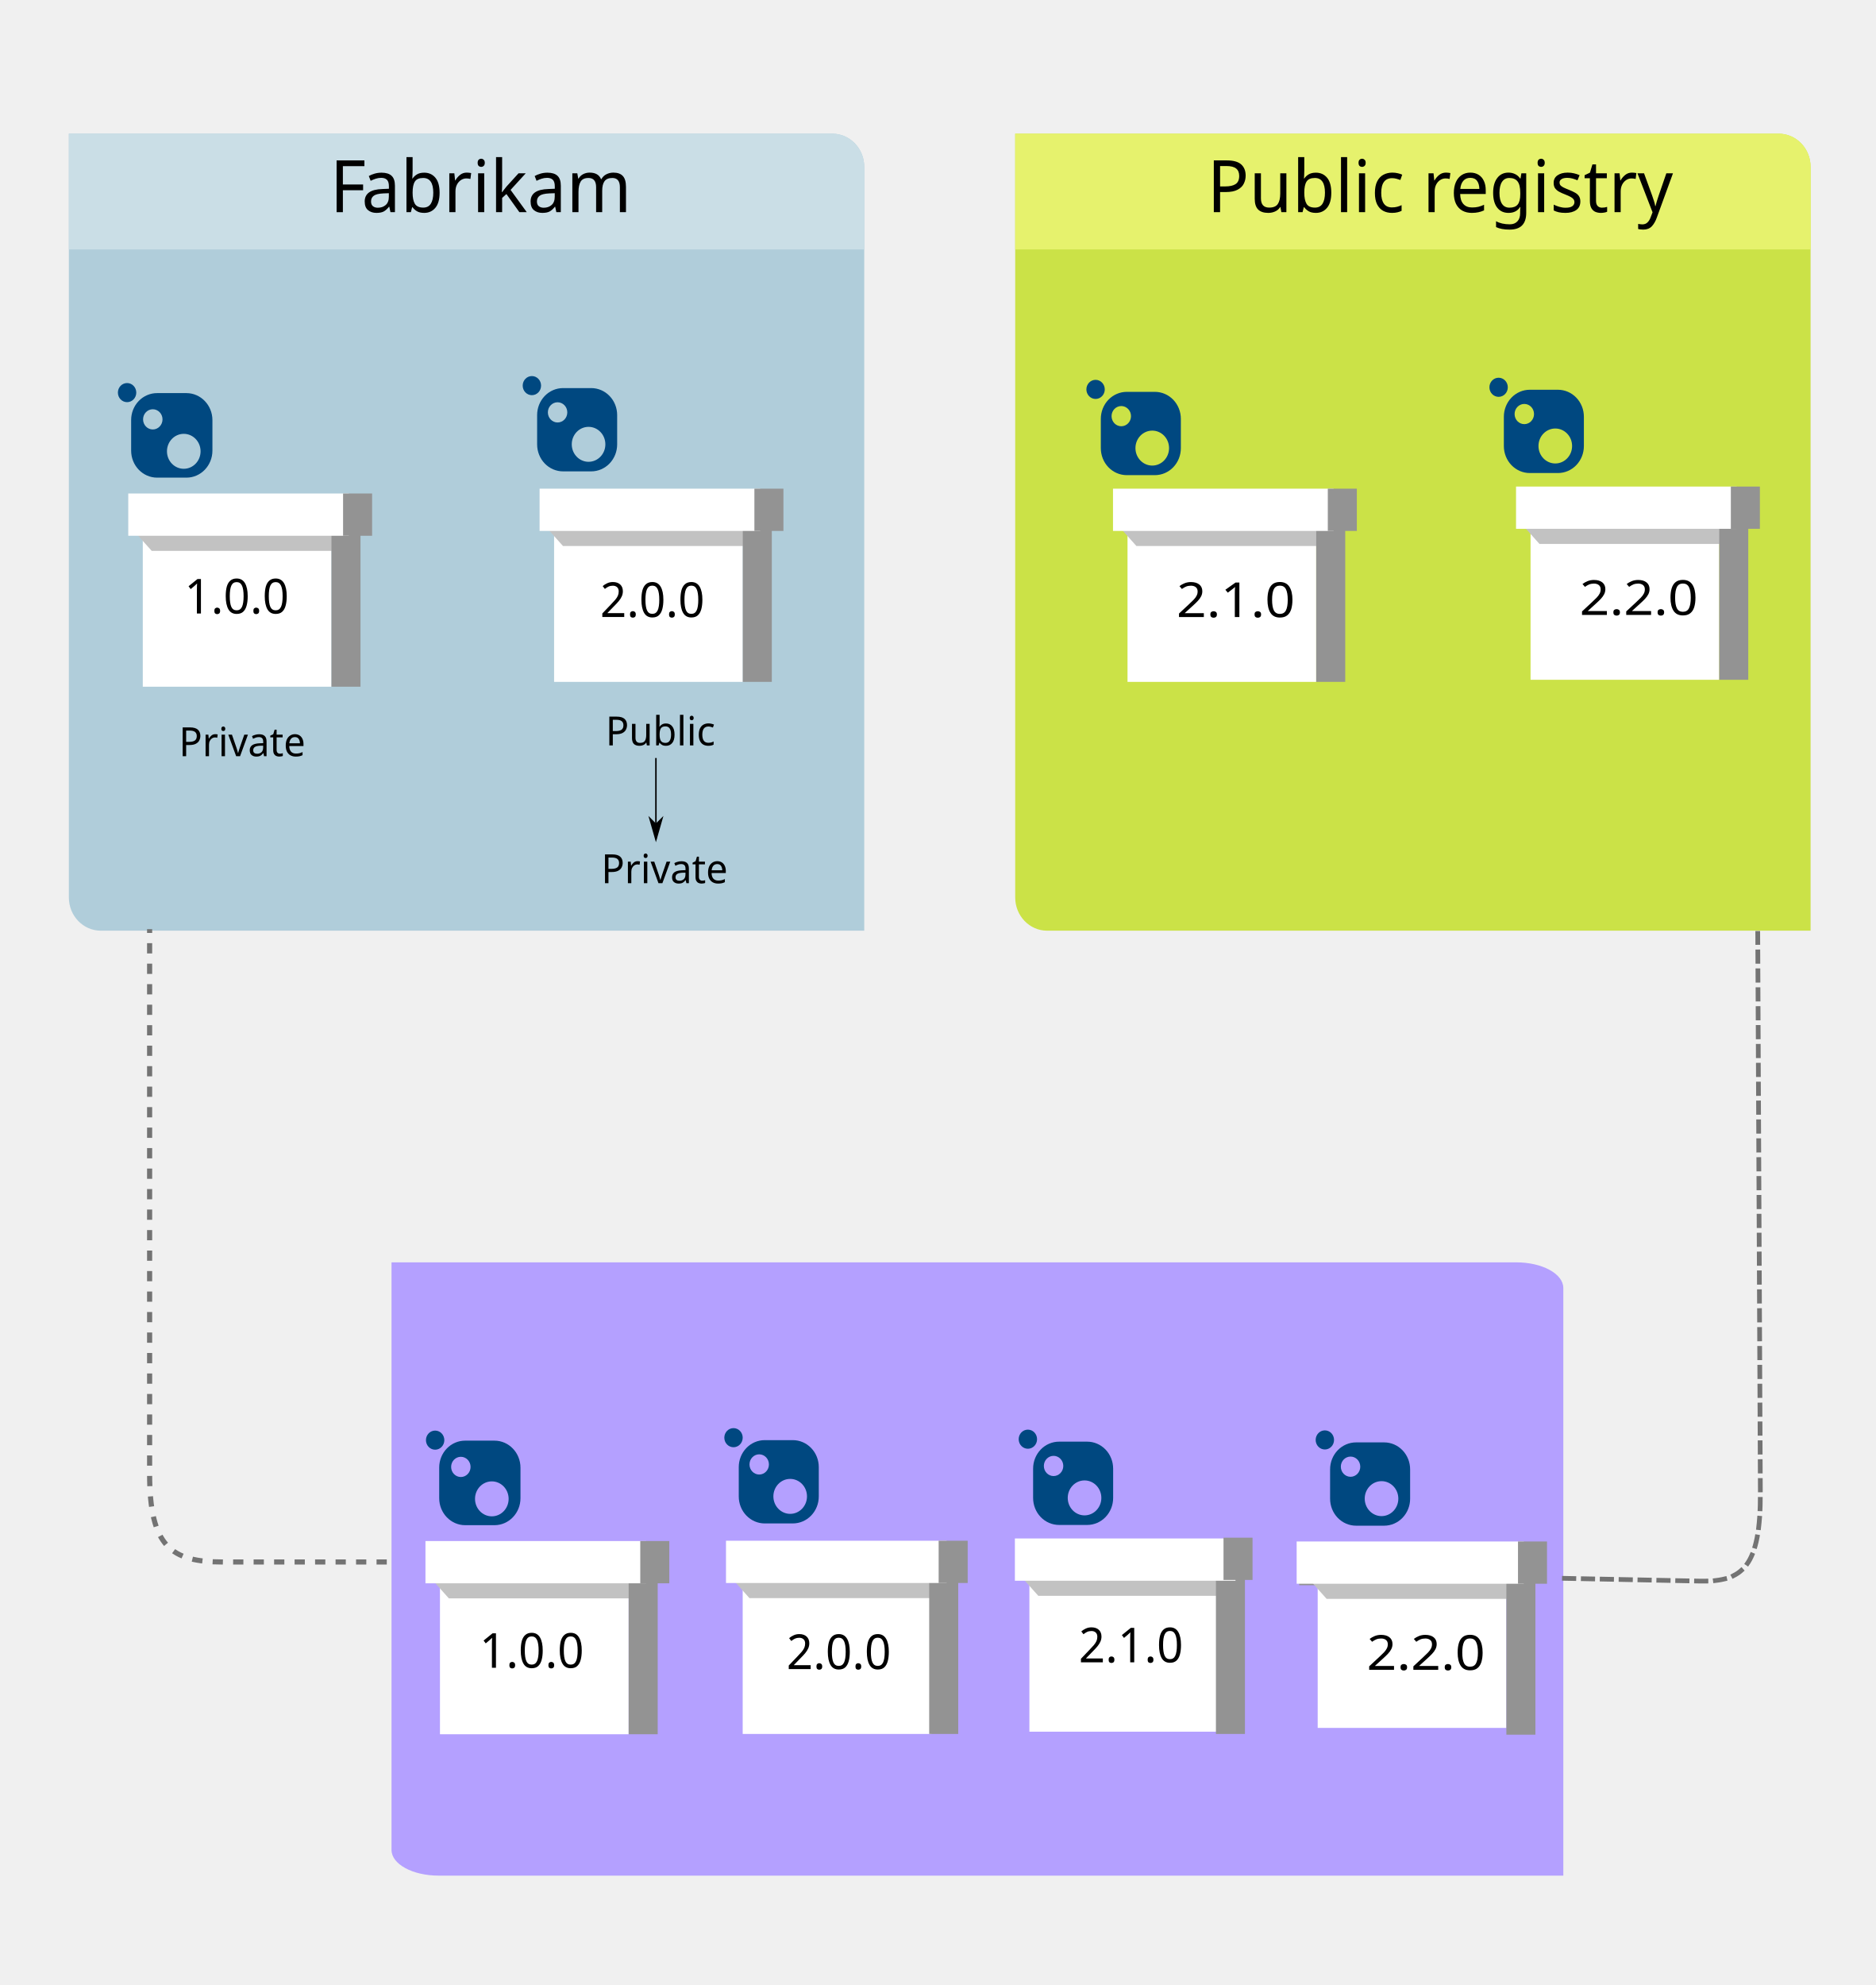
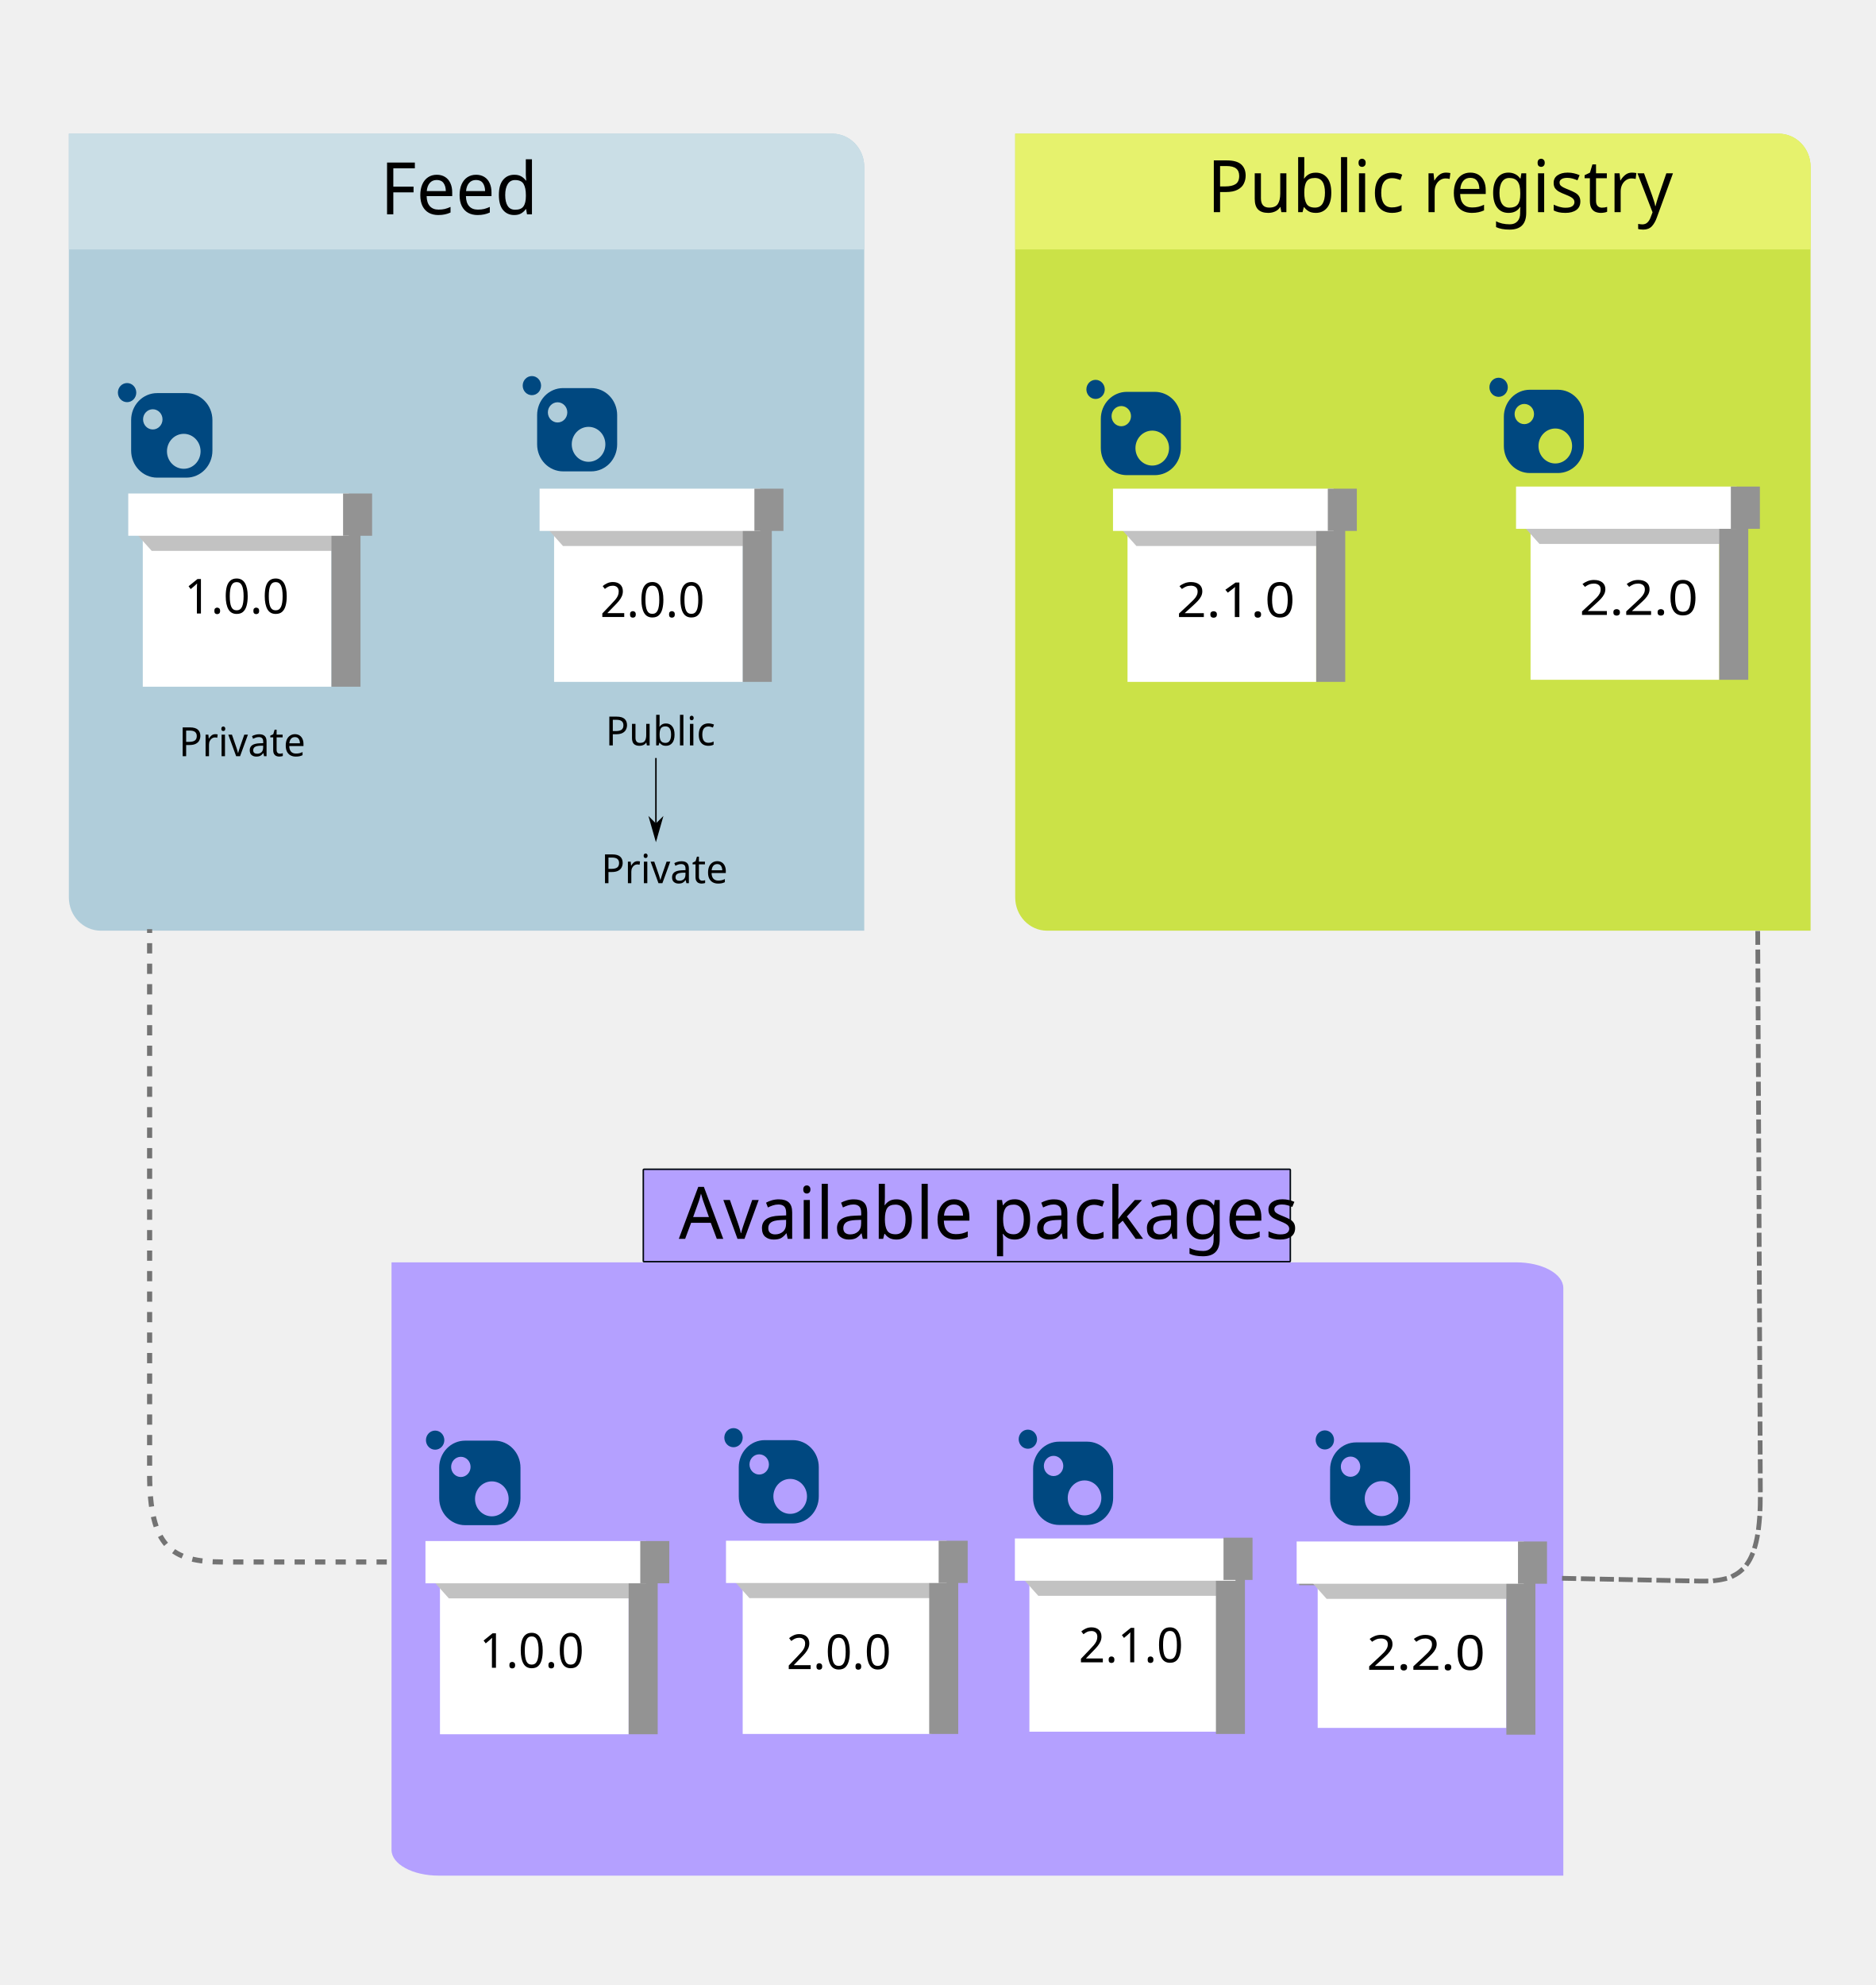
<svg xmlns="http://www.w3.org/2000/svg" xmlns:ns1="http://www.openswatchbook.org/uri/2009/osb" viewBox="0 0 463 490" version="1.1" id="svg5370" width="463" height="490">
  <defs id="defs5374">
    <linearGradient id="linearGradient13520" ns1:paint="solid">
      <stop style="stop-color:#f80000;stop-opacity:1;" offset="0" id="stop13518" />
    </linearGradient>
    <marker style="overflow:visible" id="marker7231" refX="0" refY="0" orient="auto">
      <path transform="matrix(-0.8,0,0,-0.8,-10,0)" style="fill:#000000;fill-opacity:1;fill-rule:evenodd;stroke:#000000;stroke-width:1pt;stroke-opacity:1" d="M 0,0 5,-5 -12.5,0 5,5 Z" id="path7229" />
    </marker>
    <marker style="overflow:visible" id="marker7013" refX="0" refY="0" orient="auto">
      <path transform="matrix(0.4,0,0,0.4,2.96,0.4)" style="fill:#000000;fill-opacity:1;fill-rule:evenodd;stroke:#000000;stroke-width:1pt;stroke-opacity:1" d="m -2.5,-1 c 0,2.76 -2.24,5 -5,5 -2.76,0 -5,-2.24 -5,-5 0,-2.76 2.24,-5 5,-5 2.76,0 5,2.24 5,5 z" id="path7011" />
    </marker>
    <marker style="overflow:visible" id="DotS" refX="0" refY="0" orient="auto">
      <path transform="matrix(0.2,0,0,0.2,1.48,0.2)" style="fill:#000000;fill-opacity:1;fill-rule:evenodd;stroke:#000000;stroke-width:1pt;stroke-opacity:1" d="m -2.5,-1 c 0,2.76 -2.24,5 -5,5 -2.76,0 -5,-2.24 -5,-5 0,-2.76 2.24,-5 5,-5 2.76,0 5,2.24 5,5 z" id="path6500" />
    </marker>
    <marker style="overflow:visible" id="DotM-6" refX="0" refY="0" orient="auto">
      <path transform="matrix(0.4,0,0,0.4,2.96,0.4)" style="fill:#000000;fill-opacity:1;fill-rule:evenodd;stroke:#000000;stroke-width:1pt;stroke-opacity:1" d="m -2.5,-1 c 0,2.76 -2.24,5 -5,5 -2.76,0 -5,-2.24 -5,-5 0,-2.76 2.24,-5 5,-5 2.76,0 5,2.24 5,5 z" id="path6497-2" />
    </marker>
    <marker style="overflow:visible" id="Arrow1Lend-1" refX="0" refY="0" orient="auto">
      <path transform="matrix(-0.8,0,0,-0.8,-10,0)" style="fill:#000000;fill-opacity:1;fill-rule:evenodd;stroke:#000000;stroke-width:1pt;stroke-opacity:1" d="M 0,0 5,-5 -12.5,0 5,5 Z" id="path6436-7" />
    </marker>
    <marker style="overflow:visible" id="marker7231-9" refX="0" refY="0" orient="auto">
      <path transform="matrix(-0.8,0,0,-0.8,-10,0)" style="fill:#000000;fill-opacity:1;fill-rule:evenodd;stroke:#000000;stroke-width:1pt;stroke-opacity:1" d="M 0,0 5,-5 -12.5,0 5,5 Z" id="path7229-7" />
    </marker>
  </defs>
  <path d="M 250.633,33 H 439.117 A 7.883,8.198 0 0 1 447,41.198 V 229.742 H 258.517 a 7.883,8.198 0 0 1 -7.883,-8.198 z" fill="#cbe247" id="path4566" style="stroke-width:0.731" />
  <path d="m 17,33 h 188.483 a 7.883,8.198 0 0 1 7.883,8.198 V 229.742 H 24.883 A 7.883,8.198 0 0 1 17,221.544 Z" fill="#b0cdda" id="path4568" style="stroke-width:0.731" />
  <path d="M 213.367,61.567 V 41.198 A 7.883,8.198 0 0 0 205.483,33 H 17 v 28.567 z" fill="#cadee6" id="path4570" style="stroke-width:0.731" />
  <path d="M 447,61.567 V 41.198 A 7.883,8.198 0 0 0 439.117,33 H 250.633 v 28.567 z" fill="#e6f26d" id="path4572" style="stroke-width:0.731" />
-   <text transform="scale(0.9806461,1.019736)" font-size="17.54px" font-family="SegoeUI, 'Segoe UI'" id="text4578" x="83.04" y="51.362" style="stroke-width:0.731">
-     <tspan letter-spacing="-0.034em" id="tspan4574" style="stroke-width:0.619">F</tspan>
-     <tspan x="91.004" y="51.362" id="tspan4576" style="stroke-width:0.731">abrikam</tspan>
-   </text>
  <text font-size="24" font-family="SegoeUI, Segoe UI" id="text4580" style="font-style:normal;font-variant:normal;font-weight:normal;font-stretch:normal;font-size:17.54px;font-family:SegoeUI, 'Segoe UI';-inkscape-font-specification:'SegoeUI, Segoe UI, Normal';font-variant-ligatures:normal;font-variant-caps:normal;font-variant-numeric:normal;font-variant-east-asian:normal;stroke-width:0.731" x="303.877" y="51.362" transform="scale(0.9806461,1.019736)">
    <tspan id="tspan5482" x="303.877" y="51.362" style="stroke-width:0.731">Public registry</tspan>
  </text>
  <path d="M 96.661,311.612 H 374.338 a 11.614,6.332 0 0 1 11.614,6.332 V 463 H 108.275 a 11.614,6.332 0 0 1 -11.614,-6.332 z" fill="#b4a0ff" id="path4600" style="stroke-width:0.78" />
  <path d="m 188.796,355.501 a 6.401,6.656 0 0 0 -6.413,6.674 v 7.212 a 6.401,6.656 0 0 0 6.413,6.674 h 6.932 a 6.402,6.657 0 0 0 6.414,-6.674 v -7.212 a 6.402,6.657 0 0 0 -6.414,-6.674 z m -1.362,3.503 a 2.399,2.494 0 0 1 0,4.988 v 0 a 2.399,2.494 0 0 1 0,-4.988 z m 7.645,6.066 a 4.149,4.314 0 1 1 -4.147,4.314 4.148,4.313 0 0 1 4.147,-4.314 z M 181.088,352.534 a 2.269,2.359 0 1 1 -2.268,2.359 2.268,2.359 0 0 1 2.268,-2.359 z" fill="#004880" id="path4820" style="stroke-width:0.731" />
  <rect x="187.567" y="179.066" width="0" height="0" fill="#447995" id="rect4872" style="stroke-width:0.731" />
  <path d="m 261.468,355.875 a 6.401,6.656 0 0 0 -6.413,6.674 v 7.212 a 6.401,6.656 0 0 0 6.413,6.674 h 6.932 a 6.402,6.657 0 0 0 6.414,-6.674 v -7.212 a 6.402,6.657 0 0 0 -6.414,-6.674 z m -1.362,3.503 a 2.399,2.494 0 0 1 0,4.988 v 0 a 2.399,2.494 0 0 1 0,-4.988 z m 7.645,6.066 a 4.149,4.314 0 1 1 -4.147,4.314 4.148,4.313 0 0 1 4.147,-4.314 z M 253.76,352.908 a 2.269,2.359 0 1 1 -2.268,2.359 2.268,2.359 0 0 1 2.268,-2.359 z" fill="#004880" id="path5178" style="stroke-width:0.731" />
  <rect x="183.356" y="386.294" width="46.583" height="41.733" fill="#ffffff" id="rect4584-5" style="stroke-width:0.731" />
  <polygon points="123,136 123,130 54.499,130 60.069,136 " fill="#c2c2c2" id="polygon4586-2" transform="matrix(0.7166667,0,0,0.745234,141.9698,293.1393)" />
  <rect x="229.403" y="386.294" width="7.167" height="41.733" fill="#939393" id="rect4588-9" style="stroke-width:0.731" />
  <rect x="179.236" y="380.332" width="54.467" height="10.433" fill="#ffffff" id="rect4590-5" style="stroke-width:0.731" />
  <rect x="231.734" y="380.332" width="7.167" height="10.433" fill="#939393" id="rect4592-7" style="stroke-width:0.731" />
  <rect x="254.139" y="385.736" width="46.583" height="41.733" fill="#ffffff" id="rect4584-5-8" style="stroke-width:0.731" />
  <polygon points="123,136 123,130 54.499,130 60.069,136 " fill="#c2c2c2" id="polygon4586-2-8" transform="matrix(0.7166667,0,0,0.745234,213.2891,292.5817)" />
  <rect x="300.186" y="388.524" width="7.167" height="39.503" fill="#939393" id="rect4588-9-4" style="stroke-width:0.711" />
  <rect x="250.556" y="379.774" width="54.467" height="10.433" fill="#ffffff" id="rect4590-5-7" style="stroke-width:0.731" />
  <rect x="320.749" y="380.889" width="7.167" height="10.433" fill="#939393" id="rect4592-7-7" style="stroke-width:0.731" />
  <text font-size="16px" font-family="SegoeUI, 'Segoe UI'" id="text5176" x="271.566" y="402.406" style="font-style:normal;font-variant:normal;font-weight:normal;font-stretch:normal;font-size:11.693px;font-family:SegoeUI, 'Segoe UI';-inkscape-font-specification:'SegoeUI, Segoe UI, Normal';font-variant-ligatures:normal;font-variant-caps:normal;font-variant-numeric:normal;font-variant-east-asian:normal;stroke-width:0.731" transform="scale(0.9806461,1.019736)">
    <tspan id="tspan13394" x="271.566" y="402.406" style="stroke-width:0.731">2.1.0</tspan>
  </text>
  <text font-size="16px" font-family="SegoeUI, 'Segoe UI'" id="text4644" x="198.006" y="404.041" style="font-style:normal;font-variant:normal;font-weight:normal;font-stretch:normal;font-size:11.693px;font-family:SegoeUI, 'Segoe UI';-inkscape-font-specification:'SegoeUI, Segoe UI, Normal';font-variant-ligatures:normal;font-variant-caps:normal;font-variant-numeric:normal;font-variant-east-asian:normal;stroke-width:0.731" transform="scale(0.9806461,1.019736)">
    <tspan id="tspan13392" x="198.006" y="404.041" style="stroke-width:0.731">2.0.0</tspan>
  </text>
  <path d="m 108.43,362.27 v 7.553 a 6.414,6.67 0 0 0 6.414,6.67 h 7.238 a 6.414,6.67 0 0 0 6.414,-6.67 v -7.523 a 6.418,6.674 0 0 0 -6.418,-6.674 h -7.235 a 6.391,6.645 0 0 0 -6.414,6.644 z m 5.345,-2.657 a 2.399,2.494 0 0 1 0,4.989 v 0 a 2.399,2.494 0 0 1 0,-4.989 z m 7.645,6.067 a 4.149,4.314 0 1 1 -4.147,4.314 4.148,4.313 0 0 1 4.147,-4.314 z m -13.993,-12.538 a 2.269,2.359 0 1 1 -2.268,2.359 2.268,2.358 0 0 1 2.268,-2.359 z" fill="#004880" id="path4598" style="stroke-width:0.731" />
  <rect x="108.62" y="386.369" width="46.583" height="41.733" fill="#ffffff" id="rect4584" style="stroke-width:0.731" />
  <polygon points="54.499,130 60.069,136 123,136 123,130 " fill="#c2c2c2" id="polygon4586" transform="matrix(0.7166667,0,0,0.745234,67.77036,293.2147)" />
  <rect x="155.204" y="386.369" width="7.167" height="41.733" fill="#939393" id="rect4588" style="stroke-width:0.731" />
  <rect x="105.037" y="380.407" width="54.467" height="10.433" fill="#ffffff" id="rect4590" style="stroke-width:0.731" />
  <rect x="158.07" y="380.407" width="7.167" height="10.433" fill="#939393" id="rect4592" style="stroke-width:0.731" />
  <text font-size="16px" font-family="SegoeUI, 'Segoe UI'" id="text4596" x="120.704" y="403.728" style="font-style:normal;font-variant:normal;font-weight:normal;font-stretch:normal;font-size:11.693px;font-family:SegoeUI, 'Segoe UI';-inkscape-font-specification:'SegoeUI, Segoe UI, Normal';font-variant-ligatures:normal;font-variant-caps:normal;font-variant-numeric:normal;font-variant-east-asian:normal;stroke-width:0.731" transform="scale(0.9806461,1.019736)">
    <tspan id="tspan13390" x="120.704" y="403.728" style="stroke-width:0.731">1.0.0</tspan>
  </text>
  <path d="m 139.019,95.799 a 6.401,6.656 0 0 0 -6.413,6.674 v 7.212 a 6.401,6.656 0 0 0 6.413,6.674 h 6.932 a 6.402,6.657 0 0 0 6.414,-6.674 v -7.212 a 6.402,6.657 0 0 0 -6.414,-6.674 z m -1.362,3.503 a 2.399,2.494 0 0 1 0,4.988 v 0 a 2.399,2.494 0 0 1 0,-4.988 z m 7.645,6.066 a 4.149,4.314 0 1 1 -4.147,4.314 4.148,4.313 0 0 1 4.147,-4.314 z M 131.311,92.832 a 2.269,2.359 0 1 1 -2.268,2.359 2.268,2.359 0 0 1 2.268,-2.359 z" fill="#004880" id="path4820-0" style="stroke-width:0.731" />
  <path d="m 278.184,96.73 a 6.401,6.656 0 0 0 -6.413,6.674 v 7.212 a 6.401,6.656 0 0 0 6.413,6.674 h 6.932 a 6.402,6.657 0 0 0 6.414,-6.674 v -7.212 a 6.402,6.657 0 0 0 -6.414,-6.674 z m -1.362,3.503 a 2.399,2.494 0 0 1 0,4.988 v 0 a 2.399,2.494 0 0 1 0,-4.988 z m 7.645,6.066 a 4.149,4.314 0 1 1 -4.147,4.314 4.148,4.313 0 0 1 4.147,-4.314 z M 270.476,93.763 a 2.269,2.359 0 1 1 -2.268,2.359 2.268,2.359 0 0 1 2.268,-2.359 z" fill="#004880" id="path5178-0" style="stroke-width:0.731" />
  <rect x="136.796" y="126.591" width="46.583" height="41.733" fill="#ffffff" id="rect4584-5-2" style="stroke-width:0.731" />
  <polygon points="123,136 123,130 54.499,130 60.069,136 " fill="#c2c2c2" id="polygon4586-2-1" transform="matrix(0.7166667,0,0,0.745234,95.94641,33.43704)" />
  <rect x="183.38" y="126.591" width="7.167" height="41.733" fill="#939393" id="rect4588-9-3" style="stroke-width:0.731" />
  <rect x="133.213" y="120.629" width="54.467" height="10.433" fill="#ffffff" id="rect4590-5-9" style="stroke-width:0.731" />
  <rect x="186.246" y="120.629" width="7.167" height="10.433" fill="#939393" id="rect4592-7-1" style="stroke-width:0.731" />
  <rect x="278.363" y="126.591" width="46.583" height="41.733" fill="#ffffff" id="rect4584-5-8-7" style="stroke-width:0.731" />
  <polygon points="54.499,130 60.069,136 123,136 123,130 " fill="#c2c2c2" id="polygon4586-2-8-1" transform="matrix(0.7166667,0,0,0.745234,237.5125,33.43705)" />
  <rect x="324.946" y="126.591" width="7.167" height="41.733" fill="#939393" id="rect4588-9-4-5" style="stroke-width:0.731" />
  <rect x="274.779" y="120.629" width="54.467" height="10.433" fill="#ffffff" id="rect4590-5-7-5" style="stroke-width:0.731" />
  <rect x="327.812" y="120.629" width="7.167" height="10.433" fill="#939393" id="rect4592-7-7-6" style="stroke-width:0.731" />
  <text font-size="16px" font-family="SegoeUI, 'Segoe UI'" id="text5176-0" x="278.278" y="158.982" style="font-style:normal;font-variant:normal;font-weight:normal;font-stretch:normal;font-size:12.445px;font-family:SegoeUI, 'Segoe UI';-inkscape-font-specification:'SegoeUI, Segoe UI, Normal';font-variant-ligatures:normal;font-variant-caps:normal;font-variant-numeric:normal;font-variant-east-asian:normal;stroke-width:0.778" transform="scale(1.043748,0.9580856)">
    <tspan id="tspan13384" x="278.278" y="158.982" style="stroke-width:0.778">2.1.0</tspan>
  </text>
  <text font-size="16px" font-family="SegoeUI, 'Segoe UI'" id="text4644-2" x="151.075" y="149.365" style="font-style:normal;font-variant:normal;font-weight:normal;font-stretch:normal;font-size:11.693px;font-family:SegoeUI, 'Segoe UI';-inkscape-font-specification:'SegoeUI, Segoe UI, Normal';font-variant-ligatures:normal;font-variant-caps:normal;font-variant-numeric:normal;font-variant-east-asian:normal;stroke-width:0.731" transform="scale(0.9806461,1.019736)">
    <tspan id="tspan13386" x="151.075" y="149.365" style="stroke-width:0.731">2.0.0</tspan>
  </text>
  <path d="m 32.377,103.683 v 7.553 a 6.414,6.67 0 0 0 6.414,6.67 h 7.238 a 6.414,6.67 0 0 0 6.414,-6.67 v -7.523 a 6.418,6.674 0 0 0 -6.418,-6.674 h -7.235 a 6.391,6.645 0 0 0 -6.414,6.644 z m 5.345,-2.657 a 2.399,2.494 0 0 1 0,4.989 v 0 a 2.399,2.494 0 0 1 0,-4.989 z m 7.645,6.067 a 4.149,4.314 0 1 1 -4.147,4.314 4.148,4.313 0 0 1 4.147,-4.314 z M 31.374,94.556 a 2.269,2.359 0 1 1 -2.268,2.359 2.268,2.358 0 0 1 2.268,-2.359 z" fill="#004880" id="path4598-4" style="stroke-width:0.731" />
  <rect x="35.249" y="127.782" width="46.583" height="41.733" fill="#ffffff" id="rect4584-9" style="stroke-width:0.731" />
  <polygon points="123,136 123,130 54.499,130 60.069,136 " fill="#c2c2c2" id="polygon4586-3" transform="matrix(0.7166667,0,0,0.745234,-5.601037,34.62767)" />
  <rect x="81.832" y="127.782" width="7.167" height="41.733" fill="#939393" id="rect4588-3" style="stroke-width:0.731" />
  <rect x="31.666" y="121.82" width="54.467" height="10.433" fill="#ffffff" id="rect4590-8" style="stroke-width:0.731" />
  <rect x="84.699" y="121.82" width="7.167" height="10.433" fill="#939393" id="rect4592-5" style="stroke-width:0.731" />
  <text font-size="16px" font-family="SegoeUI, 'Segoe UI'" id="text4596-1" x="46.431" y="148.506" style="font-style:normal;font-variant:normal;font-weight:normal;font-stretch:normal;font-size:11.693px;font-family:SegoeUI, 'Segoe UI';-inkscape-font-specification:'SegoeUI, Segoe UI, Normal';font-variant-ligatures:normal;font-variant-caps:normal;font-variant-numeric:normal;font-variant-east-asian:normal;stroke-width:0.731" transform="scale(0.9806461,1.019736)">
    <tspan id="tspan13388" x="46.431" y="148.506" style="stroke-width:0.731">1.0.0</tspan>
  </text>
  <path d="M 95.49,385.581 H 55.035 c -12.775,0 -18.098,-3.755 -18.098,-21.781 V 229.356" fill="none" stroke="#737373" stroke-miterlimit="10" stroke-width="1.265" stroke-dasharray="2.529, 2.529" id="path13122" />
  <path d="m 386.221,389.616 33.496,0.681 c 10.578,0.215 14.967,-3.546 14.881,-22.03 l -0.646,-137.858" fill="none" stroke="#737373" stroke-miterlimit="10" stroke-width="1.73" stroke-dasharray="3.461, 3.461" id="path13122-7" style="stroke-width:1.165;stroke-linecap:square;stroke-linejoin:round;stroke-miterlimit:10;stroke-dasharray:2.33, 2.33;stroke-dashoffset:0;paint-order:markers stroke fill" />
  <path d="m 377.685,96.21 a 6.401,6.656 0 0 0 -6.413,6.674 v 7.212 a 6.401,6.656 0 0 0 6.413,6.674 h 6.932 a 6.402,6.657 0 0 0 6.414,-6.674 v -7.212 a 6.402,6.657 0 0 0 -6.414,-6.674 z m -1.362,3.503 a 2.399,2.494 0 0 1 0,4.988 v 0 a 2.399,2.494 0 0 1 0,-4.988 z m 7.645,6.066 a 4.149,4.314 0 1 1 -4.147,4.314 4.148,4.313 0 0 1 4.147,-4.314 z M 369.977,93.243 a 2.269,2.359 0 1 1 -2.268,2.359 2.268,2.359 0 0 1 2.268,-2.359 z" fill="#004880" id="path5178-0-9" style="stroke-width:0.731" />
  <rect x="377.864" y="126.071" width="46.583" height="41.733" fill="#ffffff" id="rect4584-5-8-7-9" style="stroke-width:0.731" />
  <polygon points="54.499,130 60.069,136 123,136 123,130 " fill="#c2c2c2" id="polygon4586-2-8-1-6" transform="matrix(0.7166667,0,0,0.745234,337.0137,32.91714)" />
  <rect x="424.447" y="126.071" width="7.167" height="41.733" fill="#939393" id="rect4588-9-4-5-6" style="stroke-width:0.731" />
  <rect x="374.28" y="120.109" width="54.467" height="10.433" fill="#ffffff" id="rect4590-5-7-5-7" style="stroke-width:0.731" />
  <rect x="427.314" y="120.109" width="7.167" height="10.433" fill="#939393" id="rect4592-7-7-6-1" style="stroke-width:0.731" />
  <text font-size="16px" font-family="SegoeUI, 'Segoe UI'" id="text5176-0-8" x="373.609" y="158.439" style="font-style:normal;font-variant:normal;font-weight:normal;font-stretch:normal;font-size:12.445px;font-family:SegoeUI, 'Segoe UI';-inkscape-font-specification:'SegoeUI, Segoe UI, Normal';font-variant-ligatures:normal;font-variant-caps:normal;font-variant-numeric:normal;font-variant-east-asian:normal;stroke-width:0.778" transform="scale(1.043748,0.9580856)">
    <tspan id="tspan13444" x="373.609" y="158.439" style="stroke-width:0.778">2.2.0</tspan>
  </text>
  <path d="m 334.787,356.057 a 6.401,6.656 0 0 0 -6.413,6.674 v 7.212 a 6.401,6.656 0 0 0 6.413,6.674 h 6.932 a 6.402,6.657 0 0 0 6.414,-6.674 v -7.212 a 6.402,6.657 0 0 0 -6.414,-6.674 z m -1.362,3.503 a 2.399,2.494 0 0 1 0,4.988 v 0 a 2.399,2.494 0 0 1 0,-4.988 z m 7.645,6.066 a 4.149,4.314 0 1 1 -4.147,4.314 4.148,4.313 0 0 1 4.147,-4.314 z m -13.991,-12.536 a 2.269,2.359 0 1 1 -2.268,2.359 2.268,2.359 0 0 1 2.268,-2.359 z" fill="#004880" id="path5178-0-9-9" style="stroke-width:0.731" />
  <rect x="325.313" y="386.475" width="46.583" height="40.06" fill="#ffffff" id="rect4584-5-8-7-9-3" style="stroke-width:0.716" />
  <polygon points="60.069,136 123,136 123,130 54.499,130 " fill="#c2c2c2" id="polygon4586-2-8-1-6-4" transform="matrix(0.7166667,0,0,0.745234,284.4626,293.3212)" />
  <rect x="371.896" y="386.475" width="7.167" height="41.733" fill="#939393" id="rect4588-9-4-5-6-4" style="stroke-width:0.731" />
  <rect x="320.121" y="380.514" width="56.075" height="10.433" fill="#ffffff" id="rect4590-5-7-5-7-8" style="stroke-width:0.742" />
  <rect x="374.763" y="380.514" width="7.167" height="10.433" fill="#939393" id="rect4592-7-7-6-1-0" style="stroke-width:0.731" />
  <text font-size="16px" font-family="SegoeUI, 'Segoe UI'" id="text5176-0-8-4" x="323.26" y="430.236" style="font-style:normal;font-variant:normal;font-weight:normal;font-stretch:normal;font-size:12.445px;font-family:SegoeUI, 'Segoe UI';-inkscape-font-specification:'SegoeUI, Segoe UI, Normal';font-variant-ligatures:normal;font-variant-caps:normal;font-variant-numeric:normal;font-variant-east-asian:normal;stroke-width:0.778" transform="scale(1.043748,0.9580856)">
    <tspan id="tspan13444-0" x="323.26" y="430.236" style="stroke-width:0.778">2.2.0</tspan>
  </text>
  <rect x="302.061" y="379.578" width="7.167" height="10.433" fill="#939393" id="rect4592-7-7-6-1-0-0" style="stroke-width:0.731" />
  <text font-size="24px" font-family="SegoeUI, 'Segoe UI'" id="text4578-0" x="45.037" y="183.054" style="font-style:normal;font-variant:normal;font-weight:normal;font-stretch:normal;font-size:9.744px;font-family:SegoeUI, 'Segoe UI';-inkscape-font-specification:'SegoeUI, Segoe UI, Normal';font-variant-ligatures:normal;font-variant-caps:normal;font-variant-numeric:normal;font-variant-east-asian:normal;stroke-width:0.219;stroke-miterlimit:7;stroke-dasharray:none" transform="scale(0.9806461,1.019736)">
    <tspan id="tspan14424" x="45.037" y="183.054" style="stroke-width:0.219">Private</tspan>
  </text>
  <text font-size="24px" font-family="SegoeUI, 'Segoe UI'" id="text4578-0-8-9" x="152.451" y="180.442" style="font-style:normal;font-variant:normal;font-weight:normal;font-stretch:normal;font-size:9.744px;font-family:SegoeUI, 'Segoe UI';-inkscape-font-specification:'SegoeUI, Segoe UI, Normal';font-variant-ligatures:normal;font-variant-caps:normal;font-variant-numeric:normal;font-variant-east-asian:normal;stroke-width:0.219;stroke-miterlimit:7;stroke-dasharray:none" transform="scale(0.9806461,1.019736)">
    <tspan id="tspan14434" x="152.451" y="180.442" style="stroke-width:0.219">Public</tspan>
  </text>
  <text font-size="24px" font-family="SegoeUI, 'Segoe UI'" id="text4578-0-8-4" x="151.357" y="213.798" style="font-style:normal;font-variant:normal;font-weight:normal;font-stretch:normal;font-size:9.744px;font-family:SegoeUI, 'Segoe UI';-inkscape-font-specification:'SegoeUI, Segoe UI, Normal';font-variant-ligatures:normal;font-variant-caps:normal;font-variant-numeric:normal;font-variant-east-asian:normal;stroke-width:0.219;stroke-miterlimit:7;stroke-dasharray:none" transform="scale(0.9806461,1.019736)">
    <tspan id="tspan14432" x="151.357" y="213.798" style="stroke-width:0.219">Private</tspan>
  </text>
  <path style="fill:none;stroke:#000000;stroke-width:0.365;stroke-linecap:butt;stroke-linejoin:miter;stroke-miterlimit:4;stroke-dasharray:none;stroke-opacity:1;marker-end:url(#marker7231-9)" d="m 161.934,187.121 c 0,20.074 0,20.074 0,20.074" id="path13920" />
+   <text transform="scale(0.9806461,1.019736)" font-size="17.54px" font-family="SegoeUI, 'Segoe UI'" id="text4578" x="95.738" y="51.882" style="font-style:normal;font-variant:normal;font-weight:normal;font-stretch:normal;font-size:17.54px;font-family:SegoeUI, 'Segoe UI';-inkscape-font-specification:'SegoeUI, Segoe UI, Normal';font-variant-ligatures:normal;font-variant-caps:normal;font-variant-numeric:normal;font-variant-east-asian:normal;stroke-width:0.731;stroke-miterlimit:4;stroke-dasharray:none">
+     <tspan id="tspan963" x="95.738" y="51.882">Feed</tspan>
+   </text>
+   <rect style="opacity:0.998;fill:#b4a0ff;fill-opacity:1;stroke:#00070f;stroke-width:0.74;stroke-linecap:square;stroke-linejoin:round;stroke-miterlimit:4;stroke-dasharray:none;paint-order:markers stroke fill" id="rect964" width="159.366" height="22.438" x="159.004" y="288.823" />
+   <text transform="scale(0.9806461,1.019736)" font-size="17.54px" font-family="SegoeUI, 'Segoe UI'" id="text4578-3" x="170.893" y="299.891" style="font-style:normal;font-variant:normal;font-weight:normal;font-stretch:normal;font-size:17.54px;font-family:SegoeUI, 'Segoe UI';-inkscape-font-specification:'SegoeUI, Segoe UI, Normal';font-variant-ligatures:normal;font-variant-caps:normal;font-variant-numeric:normal;font-variant-east-asian:normal;stroke-width:0.731;stroke-miterlimit:4;stroke-dasharray:none">
+     <tspan id="tspan989" x="170.893" y="299.891">Available packages</tspan>
+   </text>
</svg>
